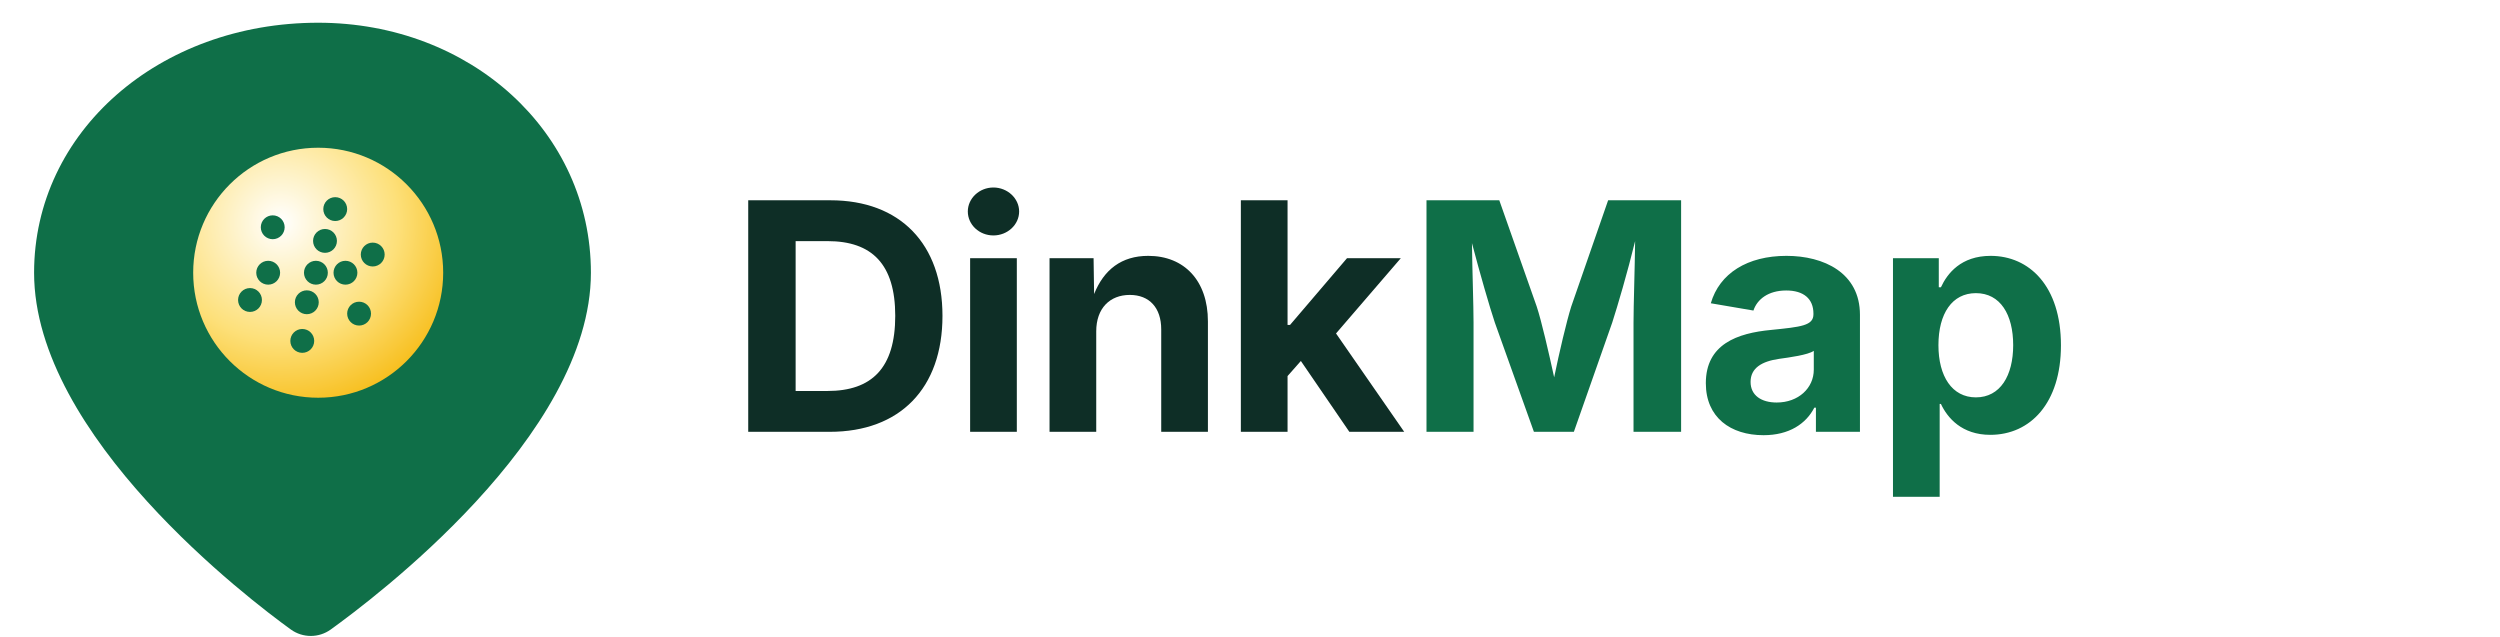
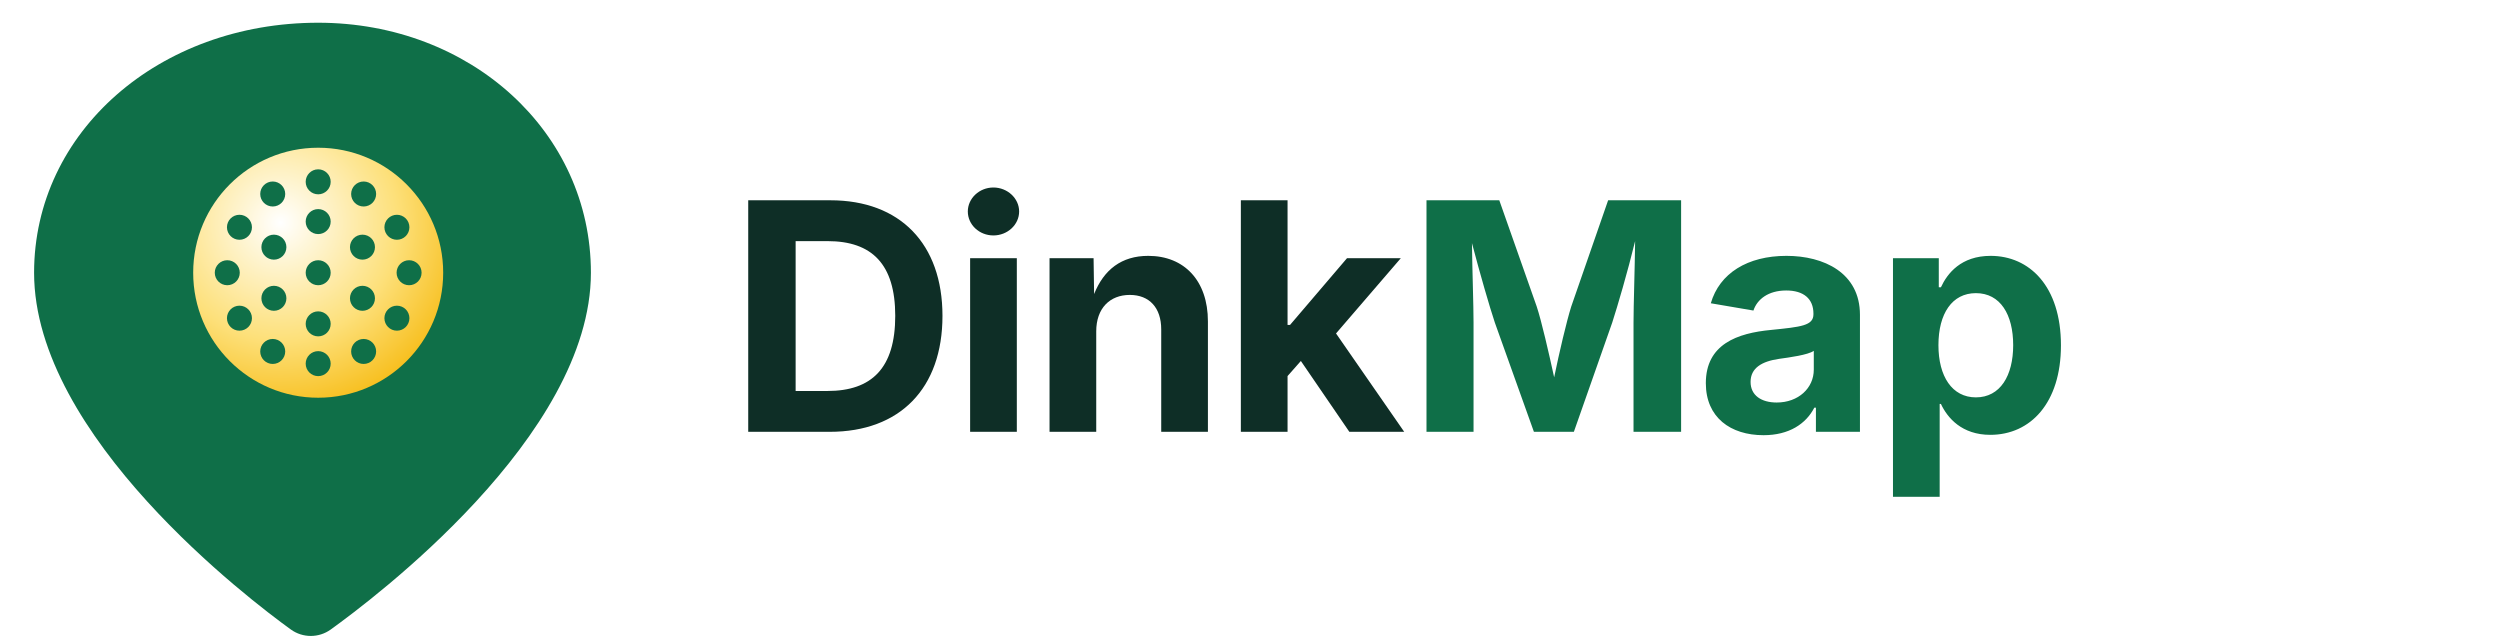
<svg xmlns="http://www.w3.org/2000/svg" viewBox="0 0 220 56" role="img" aria-label="DinkMap">
  <defs>
    <radialGradient id="lm-ball" cx="0.35" cy="0.3" r="0.85">
      <stop offset="0" stop-color="#ffffff" />
      <stop offset="0.55" stop-color="#fde07a" />
      <stop offset="1" stop-color="#f5b400" />
    </radialGradient>
  </defs>
  <g transform="translate(2 2)">
    <path d="M26 0C12 0 1 9.6 1 22c0 14.4 19 28.8 22.6 31.4a3 3 0 0 0 3.5 0C30.7 50.8 50 36.4 50 22 50 9.6 39.4 0 26 0Z" fill="#0f6f48" />
    <circle cx="26" cy="22" r="11" fill="url(#lm-ball)" />
    <g fill="#0f6f48">
-       <circle cx="22" cy="18" r="1.05" />
-       <circle cx="27.5" cy="16.4" r="1.05" />
-       <circle cx="30.8" cy="20.4" r="1.05" />
-       <circle cx="29.6" cy="25.6" r="1.05" />
-       <circle cx="24.6" cy="28" r="1.05" />
-       <circle cx="20" cy="24.4" r="1.05" />
-       <circle cx="25.8" cy="22" r="1.05" />
-       <circle cx="21.6" cy="22" r="1.05" />
-       <circle cx="28.4" cy="22" r="1.05" />
-       <circle cx="25" cy="24.6" r="1.05" />
-       <circle cx="26.6" cy="19.2" r="1.05" />
+       <circle cx="26" cy="22" r="1.1" />
+       <circle cx="26" cy="17.5" r="1.1" />
+       <circle cx="29.897" cy="19.75" r="1.1" />
+       <circle cx="29.897" cy="24.25" r="1.1" />
+       <circle cx="26" cy="26.5" r="1.1" />
+       <circle cx="22.103" cy="24.25" r="1.1" />
+       <circle cx="22.103" cy="19.75" r="1.1" />
+       <circle cx="26" cy="14" r="1.1" />
+       <circle cx="30" cy="15.072" r="1.1" />
+       <circle cx="32.928" cy="18" r="1.1" />
+       <circle cx="34" cy="22" r="1.1" />
+       <circle cx="32.928" cy="26" r="1.1" />
+       <circle cx="30" cy="28.928" r="1.1" />
+       <circle cx="26" cy="30" r="1.1" />
+       <circle cx="22" cy="28.928" r="1.1" />
+       <circle cx="19.072" cy="26" r="1.1" />
+       <circle cx="18" cy="22" r="1.1" />
+       <circle cx="19.072" cy="18" r="1.1" />
+       <circle cx="22" cy="15.072" r="1.1" />
    </g>
  </g>
  <g transform="translate(64 12)" fill="#0e2e26" font-family="ui-sans-serif, -apple-system, system-ui, sans-serif" font-weight="700">
    <text x="0" y="26" font-size="28" letter-spacing="-0.6">Dink<tspan fill="#0f6f48">Map</tspan>
    </text>
  </g>
</svg>
